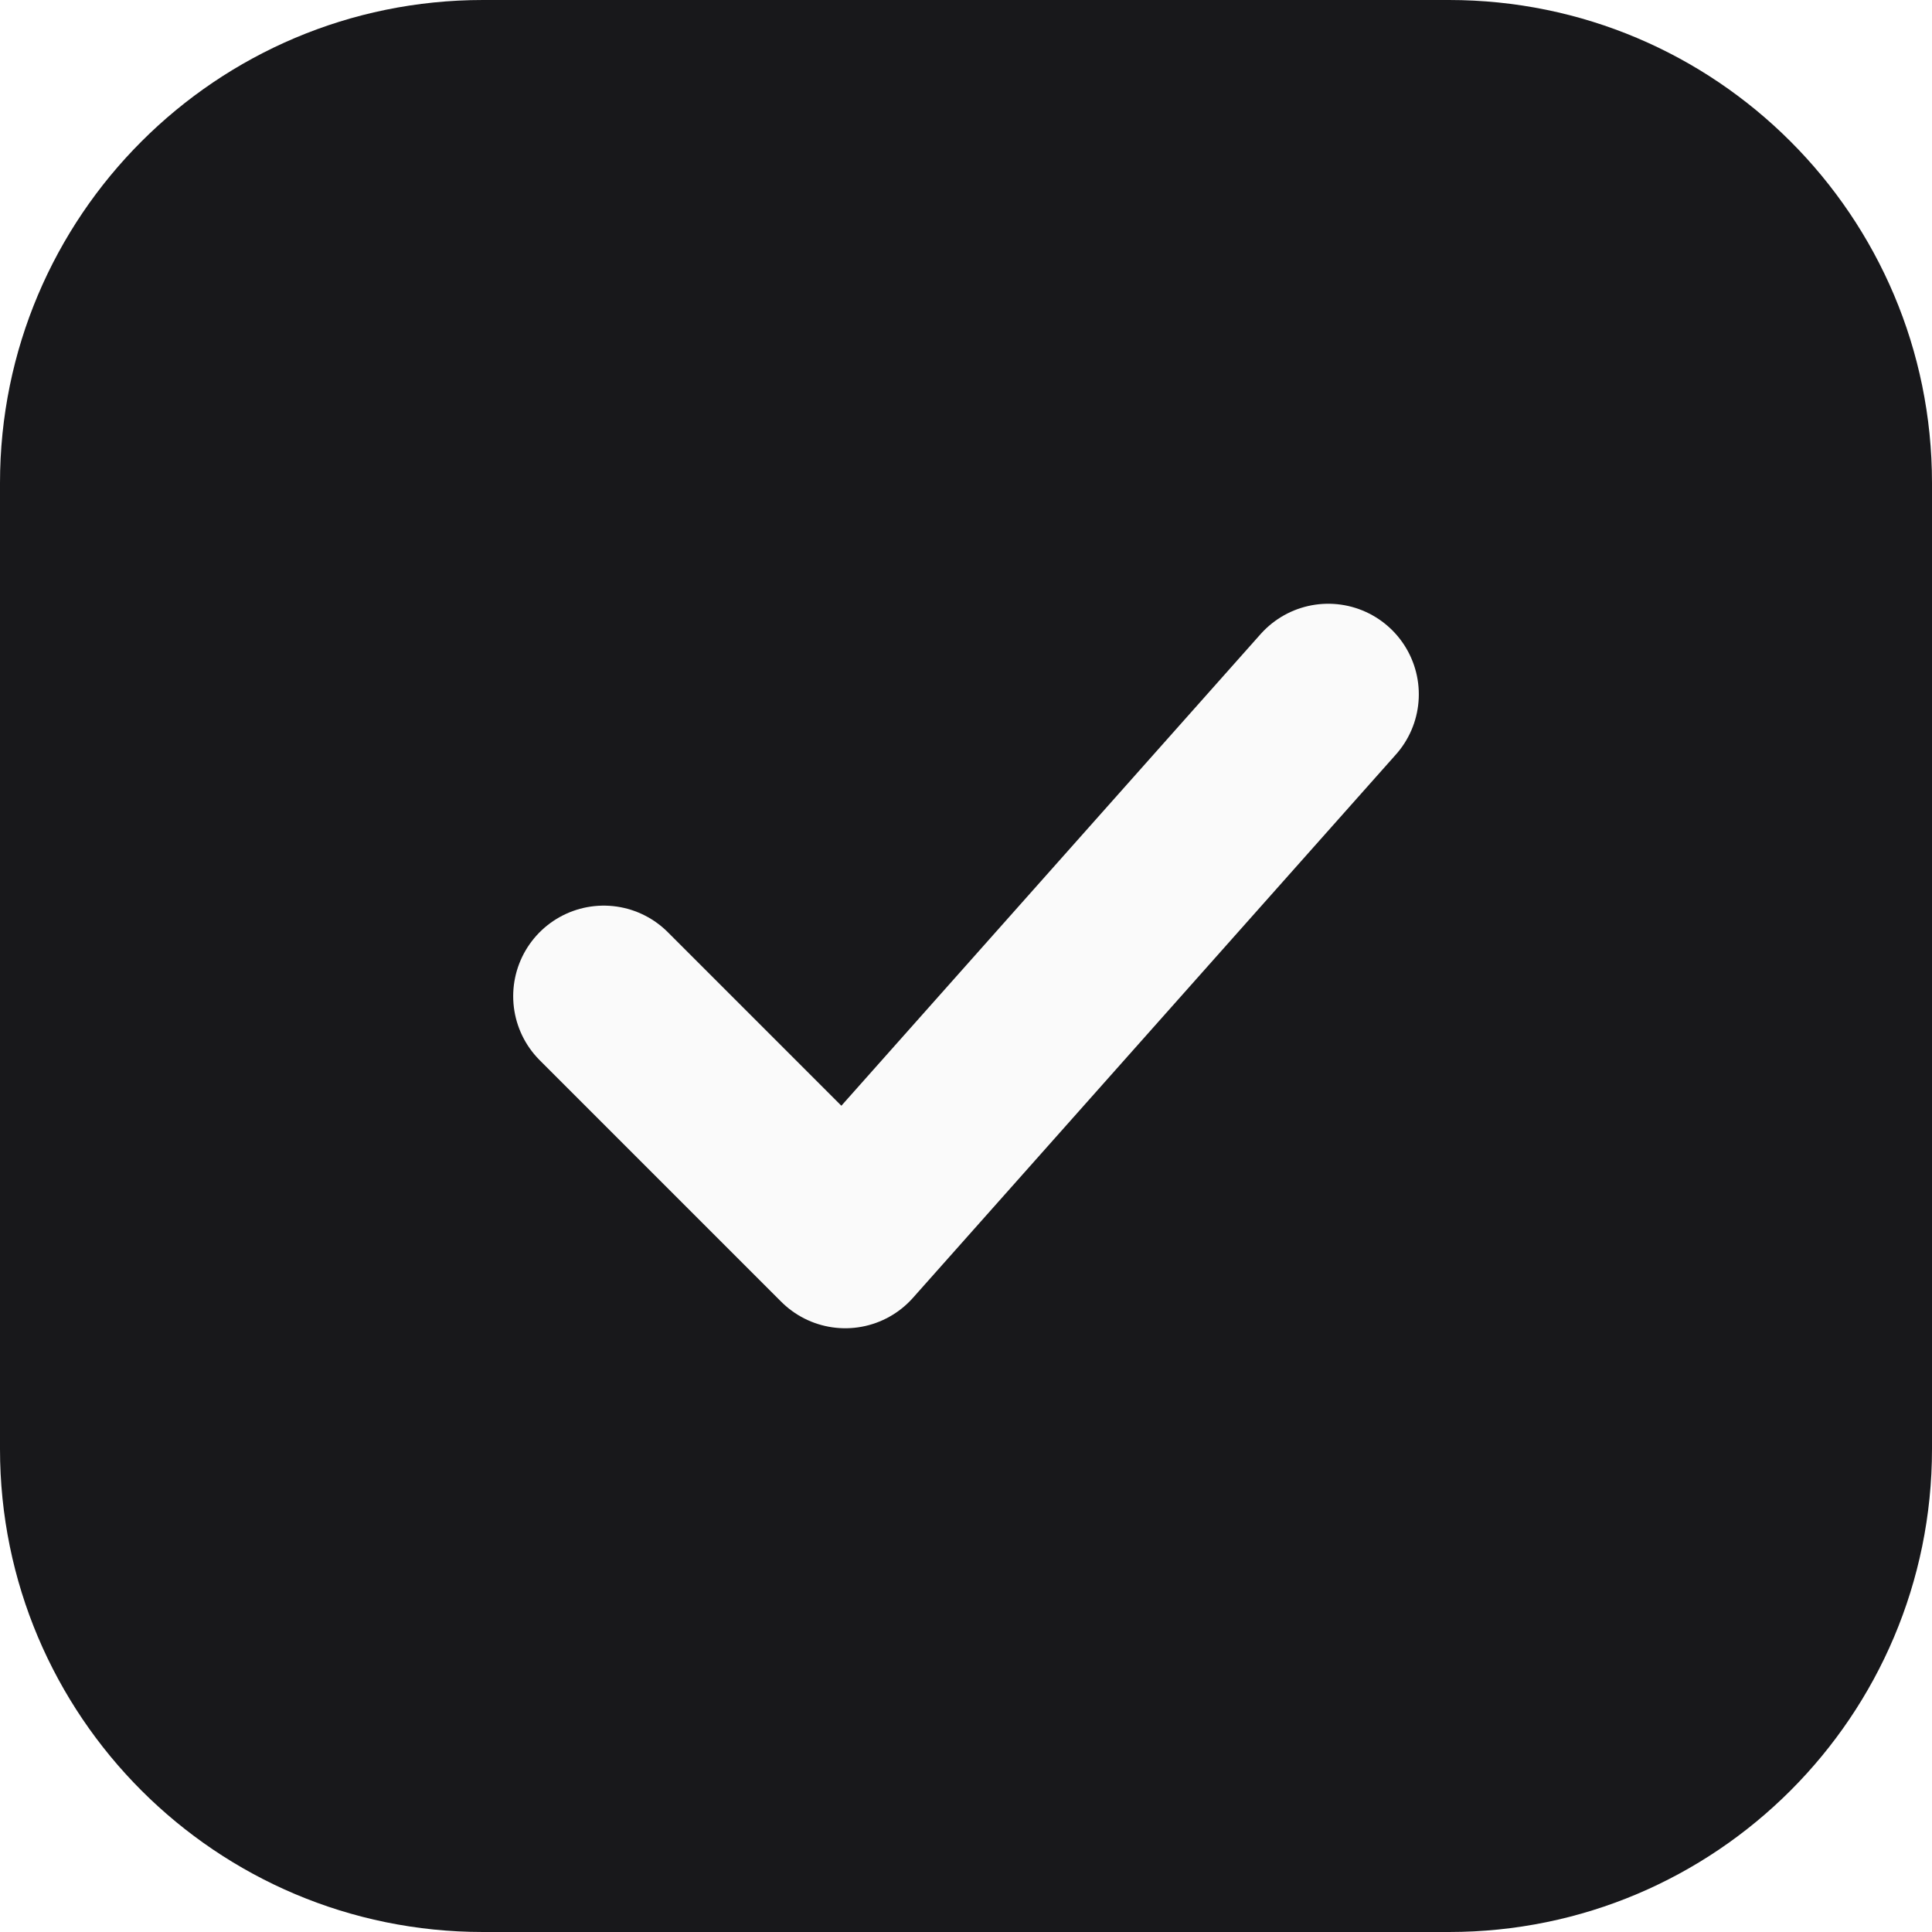
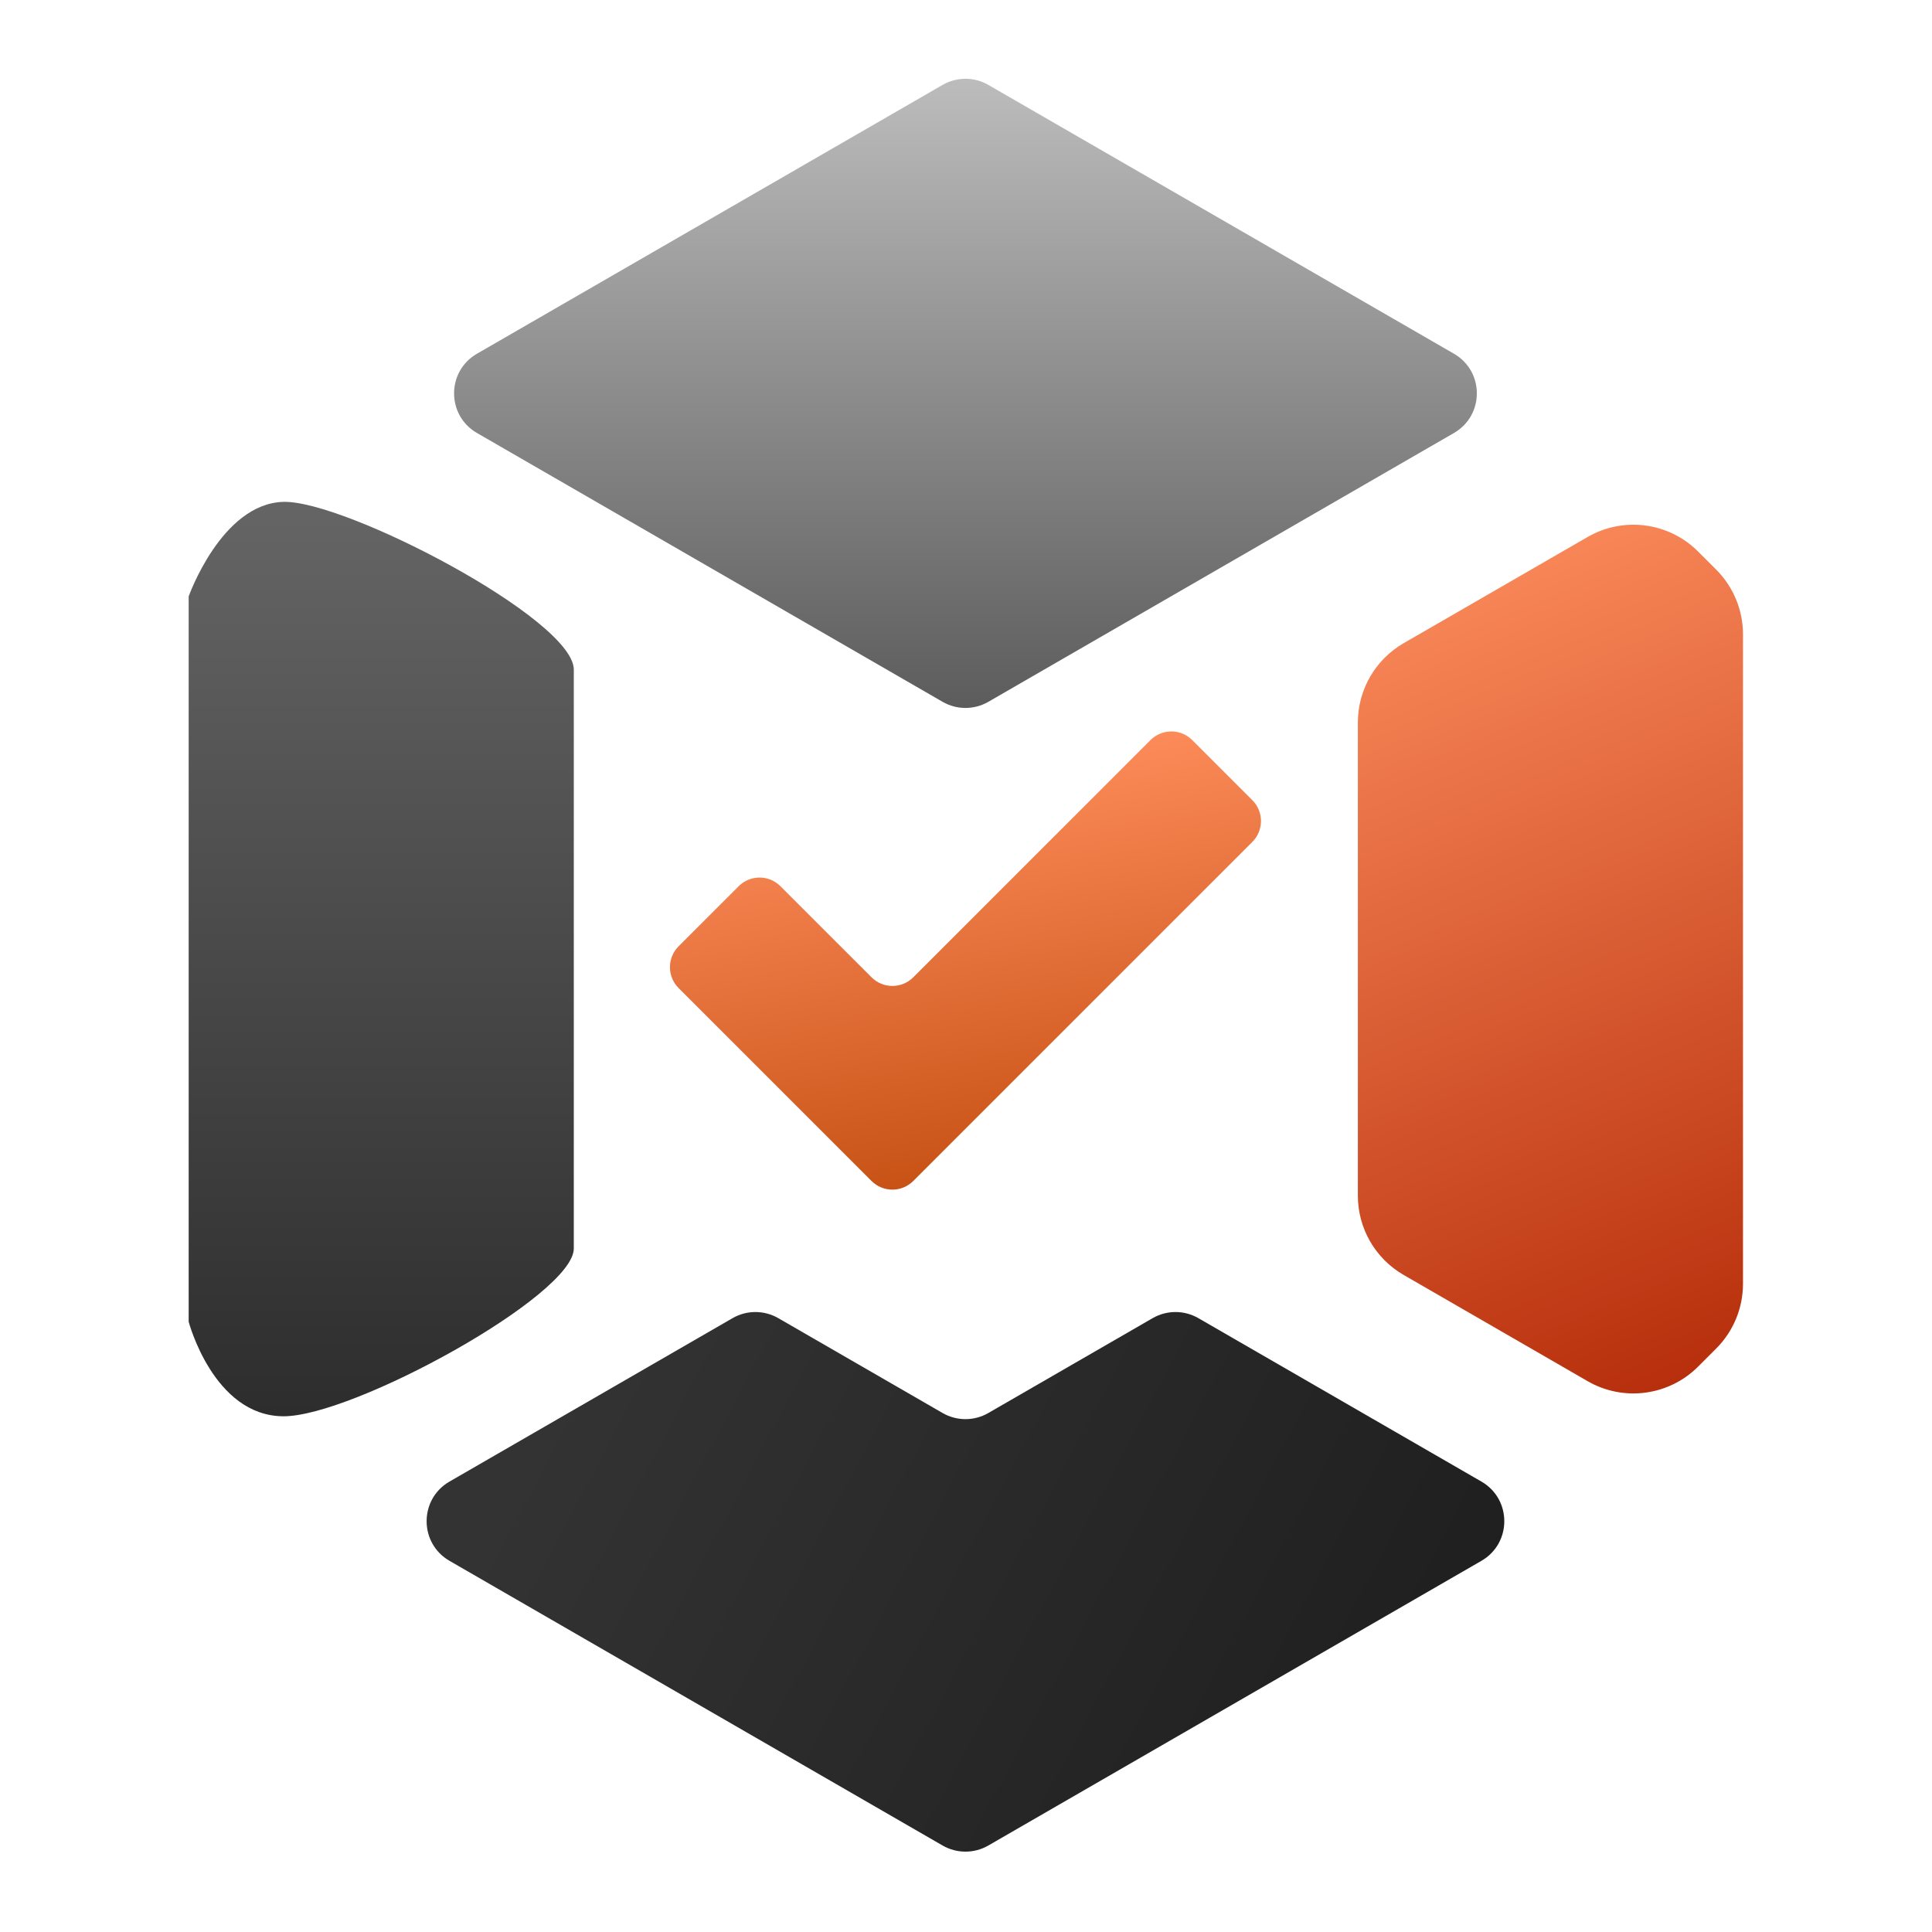
- <svg xmlns="http://www.w3.org/2000/svg" viewBox="0 0 32 32">
-   <rect width="32" height="32" rx="8" fill="#18181b" />
-   <path d="M10 16.5l4 4 8-9" fill="none" stroke="#fafafa" stroke-width="3" stroke-linecap="round" stroke-linejoin="round" />
+ <svg xmlns="http://www.w3.org/2000/svg" width="1024" height="1024" viewBox="0 0 1024 1024" fill="none">
+   <path d="M719.694 633.73V382.927C719.694 365.597 728.94 349.583 743.949 340.918L841.473 284.612C860.487 273.634 884.504 276.796 900.028 292.321L909.614 301.907C918.711 311.004 923.822 323.342 923.822 336.207V680.45C923.822 693.316 918.711 705.654 909.614 714.751L900.028 724.337C884.504 739.862 860.487 743.023 841.473 732.046L743.949 675.74C728.94 667.075 719.694 651.061 719.694 633.73Z" fill="url(#paint0_linear_307_357)" />
+   <path d="M304.127 661.737V354.921C304.127 328.241 182.857 265.002 150.113 266.001C117.37 267 100 316.114 100 316.114V700.543C100 700.543 113.126 750.442 150.113 750.657C187.101 750.871 304.127 686.597 304.127 661.737Z" fill="url(#paint1_linear_307_357)" />
+   <path d="M523.842 45.002L770.628 187.484C786.798 196.819 786.798 220.158 770.628 229.493L523.842 371.976C516.338 376.308 507.092 376.308 499.588 371.976L252.801 229.493C236.632 220.158 236.632 196.819 252.801 187.484L499.588 45.002C507.092 40.669 516.338 40.669 523.842 45.002Z" fill="url(#paint2_linear_307_357)" />
+   <path d="M412.517 698.652L499.588 748.922C507.092 753.255 516.338 753.255 523.842 748.922L610.913 698.652C618.417 694.319 627.663 694.319 635.167 698.652L785.181 785.262C801.35 794.598 801.35 817.936 785.181 827.272L523.842 978.156C516.338 982.489 507.092 982.489 499.588 978.156L238.249 827.272C222.079 817.936 222.079 794.598 238.249 785.262L388.263 698.652C395.767 694.319 405.012 694.319 412.517 698.652Z" fill="url(#paint3_linear_307_357)" />
+   <path d="M609.782 392.26L484.054 517.988C477.944 524.098 468.038 524.098 461.928 517.988L413.647 469.708C407.537 463.598 397.631 463.598 391.521 469.708L359.669 501.56C353.559 507.67 353.559 517.576 359.669 523.686L461.928 625.945C468.038 632.055 477.944 632.055 484.054 625.945L663.761 446.239C669.871 440.129 669.871 430.222 663.761 424.112L631.909 392.26C625.799 386.15 615.892 386.15 609.782 392.26Z" fill="url(#paint4_linear_307_357)" />
+   <defs>
+     <linearGradient id="paint0_linear_307_357" x1="754.257" y1="282.361" x2="949.503" y2="751.073" gradientUnits="userSpaceOnUse">
+       <stop stop-color="#FD8D5D" />
+       <stop offset="1" stop-color="#B12705" />
+     </linearGradient>
+     <linearGradient id="paint1_linear_307_357" x1="202.064" y1="265.989" x2="202.064" y2="750.657" gradientUnits="userSpaceOnUse">
+       <stop stop-color="#656565" />
+       <stop offset="1" stop-color="#2D2D2D" />
+     </linearGradient>
+     <linearGradient id="paint2_linear_307_357" x1="511.715" y1="38" x2="511.715" y2="378.977" gradientUnits="userSpaceOnUse">
+       <stop stop-color="#BDBDBD" />
+       <stop offset="1" stop-color="#5B5B5B" />
+     </linearGradient>
+     <linearGradient id="paint3_linear_307_357" x1="296.459" y1="736.521" x2="705.142" y2="952.989" gradientUnits="userSpaceOnUse">
+       <stop stop-color="#333333" />
+       <stop offset="1" stop-color="#202020" />
+     </linearGradient>
+     <linearGradient id="paint4_linear_307_357" x1="459.568" y1="404.845" x2="511.108" y2="693.469" gradientUnits="userSpaceOnUse">
+       <stop stop-color="#FF8E5D" />
+       <stop offset="1" stop-color="#B74000" />
+     </linearGradient>
+   </defs>
</svg>
